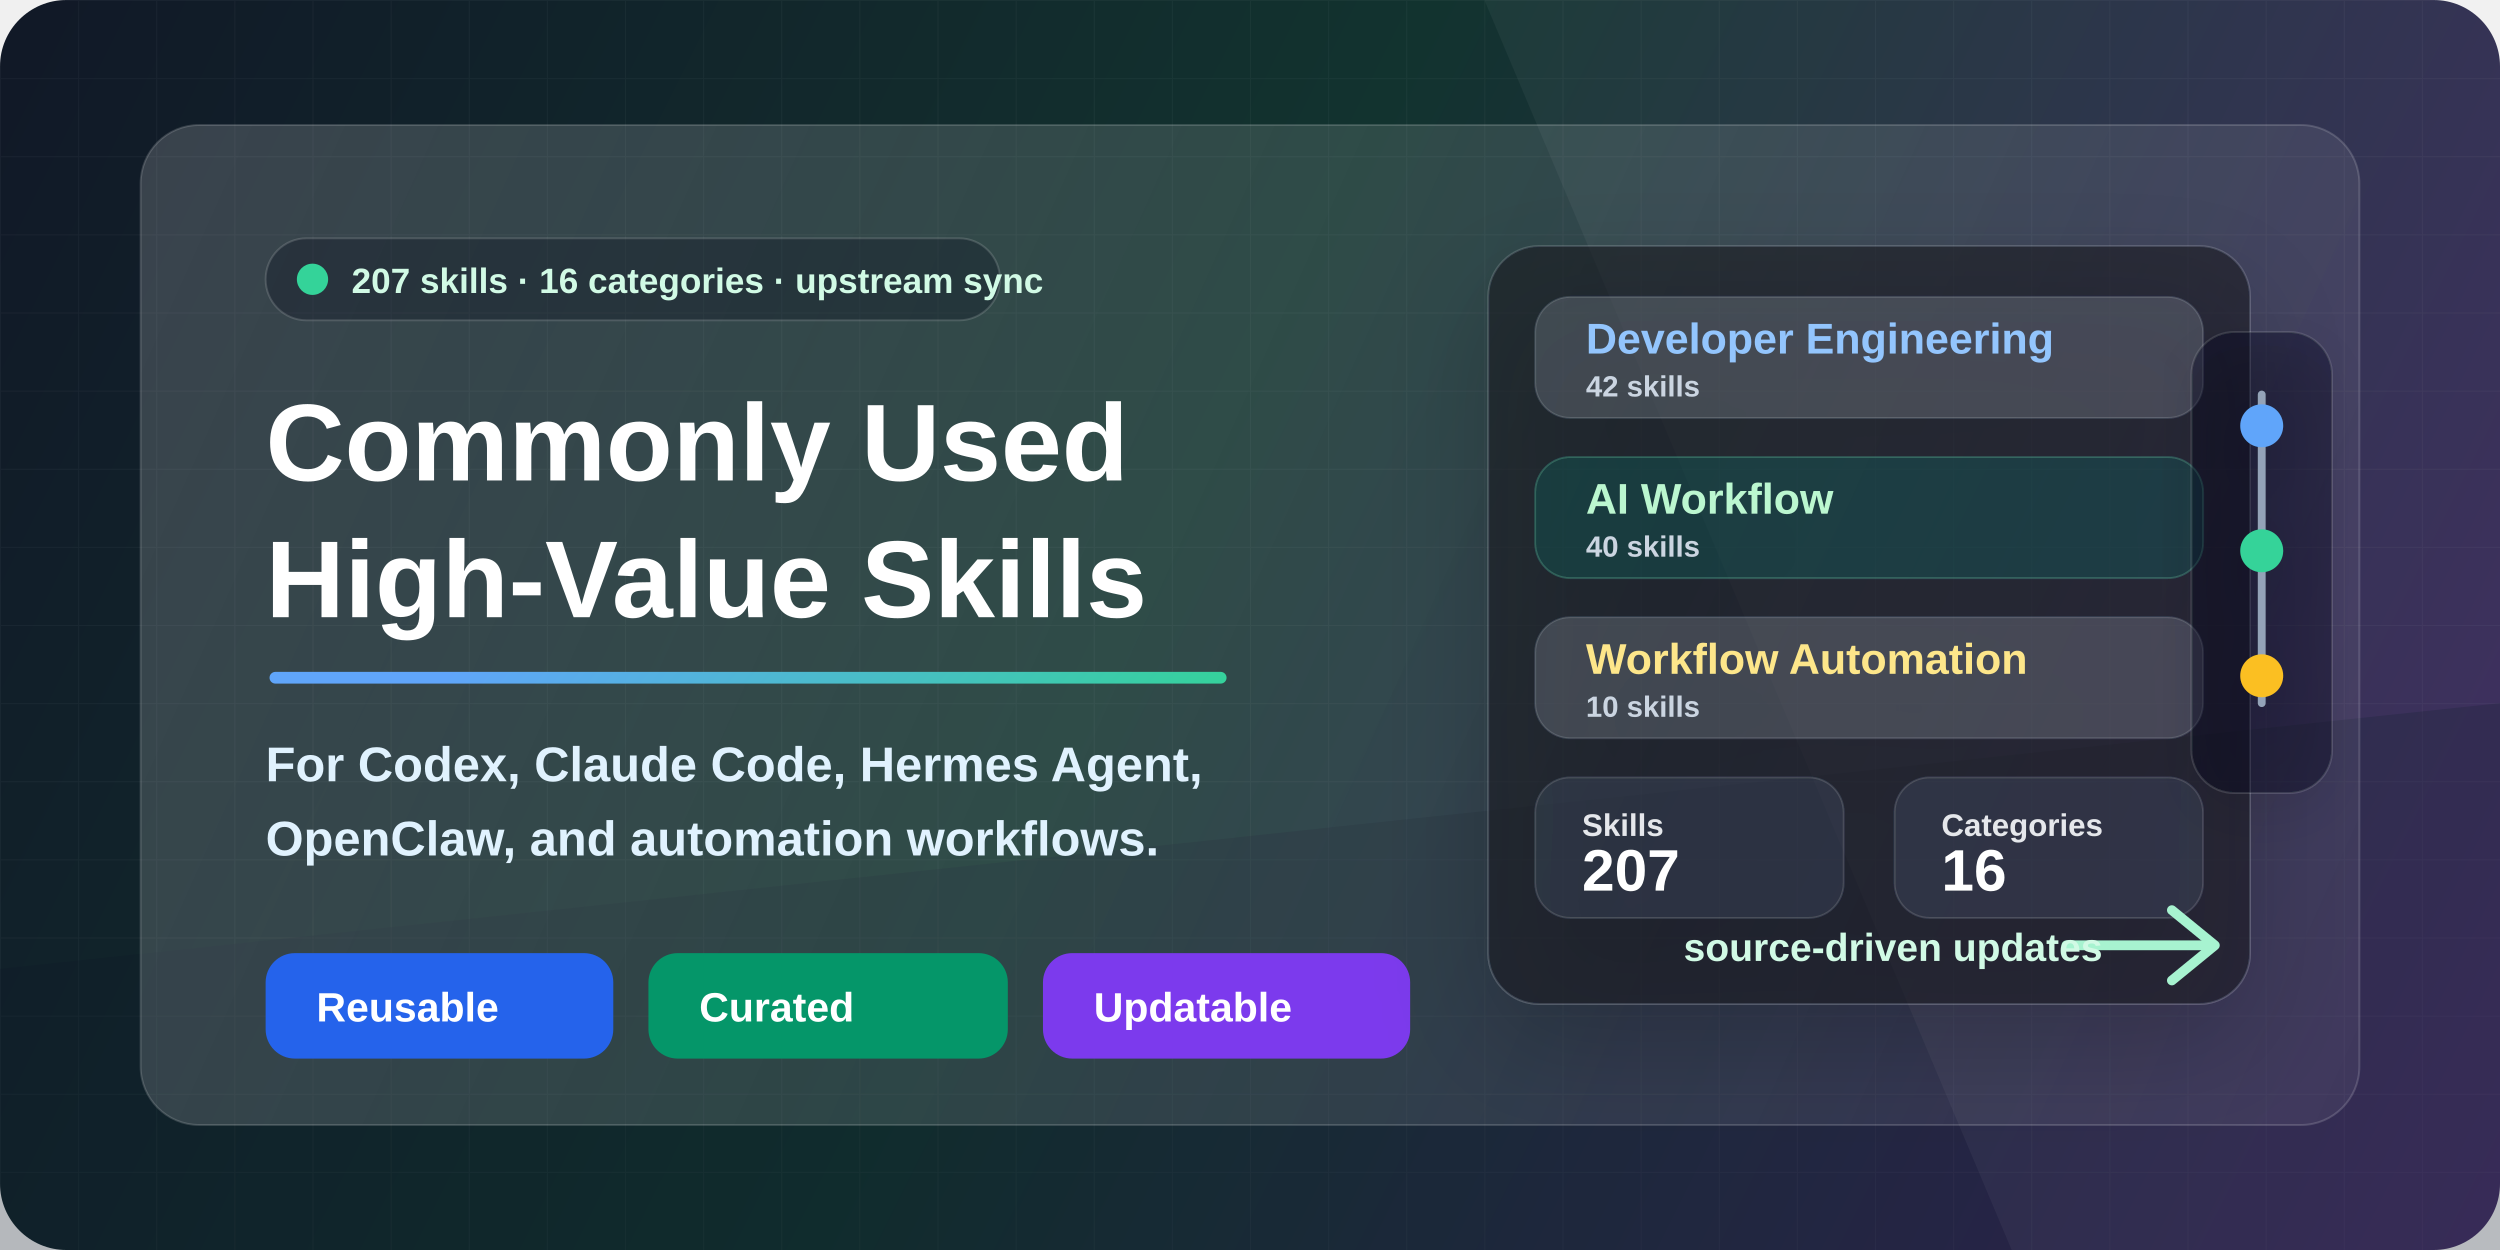
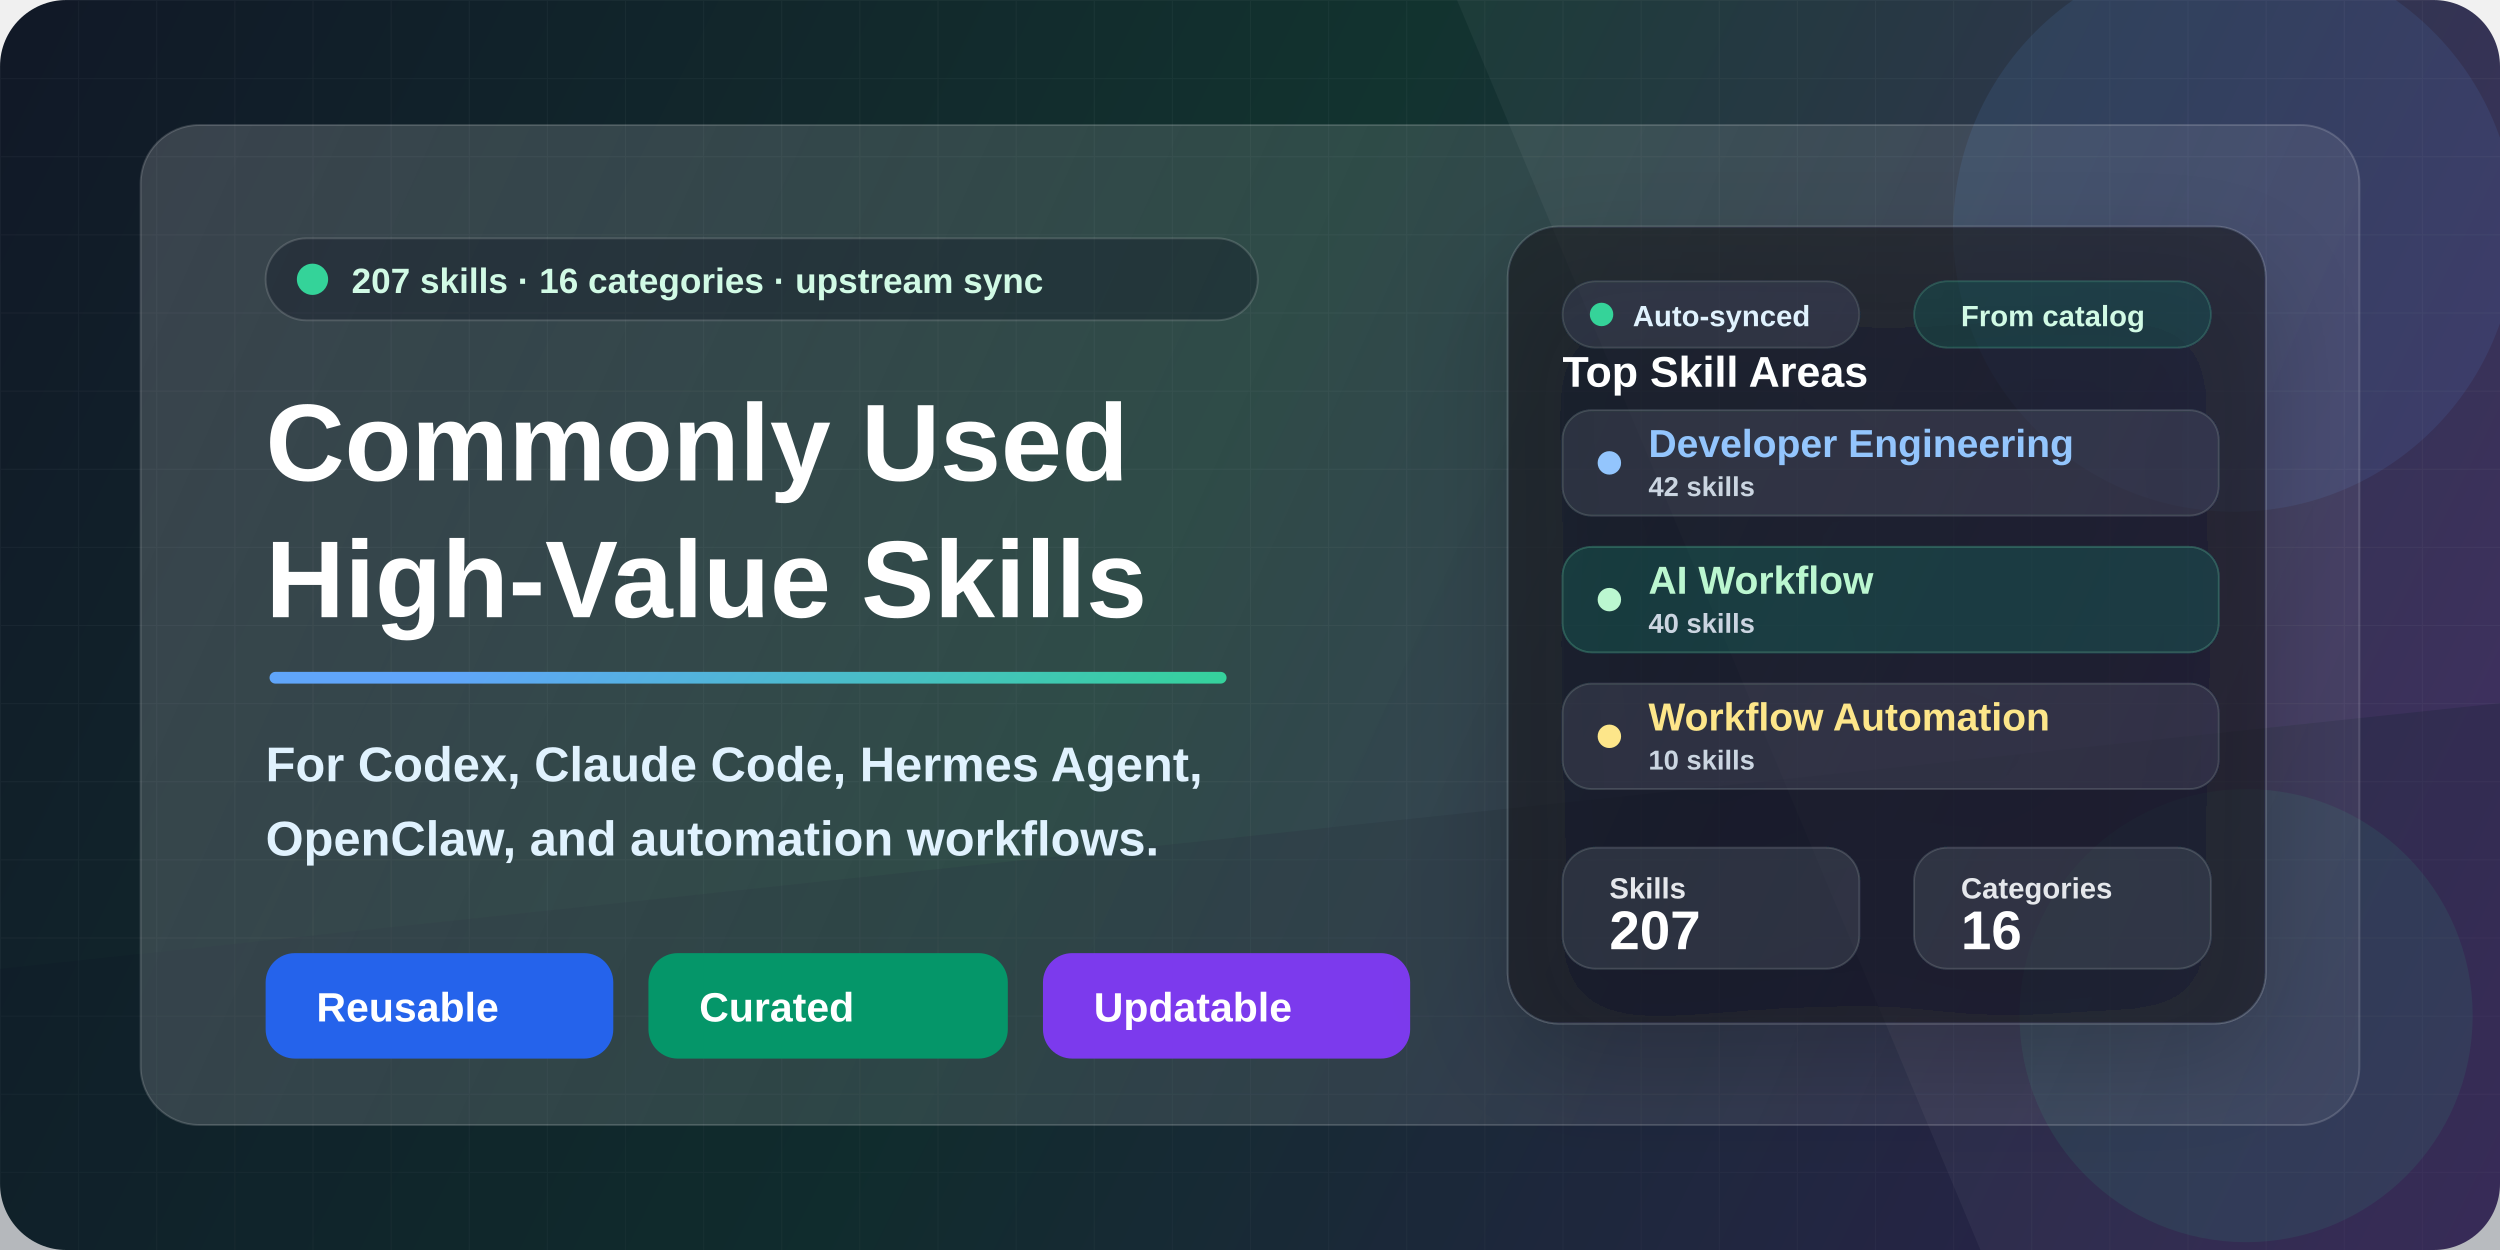
<svg xmlns="http://www.w3.org/2000/svg" width="1280" height="640" viewBox="0 0 1280 640" fill="none">
  <defs>
    <linearGradient id="bg" x1="0" y1="0" x2="1280" y2="640" gradientUnits="userSpaceOnUse">
      <stop stop-color="#111827" />
      <stop offset="0.46" stop-color="#12332F" />
      <stop offset="1" stop-color="#3B255E" />
    </linearGradient>
    <linearGradient id="accent" x1="160" y1="146" x2="610" y2="540" gradientUnits="userSpaceOnUse">
      <stop stop-color="#60A5FA" />
      <stop offset="0.52" stop-color="#34D399" />
      <stop offset="1" stop-color="#FBBF24" />
    </linearGradient>
    <linearGradient id="panel" x1="86" y1="70" x2="1198" y2="568" gradientUnits="userSpaceOnUse">
      <stop stop-color="#FFFFFF" stop-opacity="0.17" />
      <stop offset="1" stop-color="#FFFFFF" stop-opacity="0.06" />
    </linearGradient>
    <linearGradient id="card" x1="728" y1="152" x2="1138" y2="516" gradientUnits="userSpaceOnUse">
      <stop stop-color="#FFFFFF" stop-opacity="0.16" />
      <stop offset="1" stop-color="#FFFFFF" stop-opacity="0.08" />
    </linearGradient>
    <pattern id="grid" width="40" height="40" patternUnits="userSpaceOnUse">
      <path d="M40 0H0V40" stroke="#FFFFFF" stroke-opacity="0.10" stroke-width="1" />
    </pattern>
    <filter id="softShadow" x="-20%" y="-20%" width="140%" height="140%" color-interpolation-filters="sRGB">
      <feDropShadow dx="0" dy="22" stdDeviation="28" flood-color="#020617" flood-opacity="0.32" />
    </filter>
    <filter id="smallShadow" x="-20%" y="-20%" width="140%" height="140%" color-interpolation-filters="sRGB">
      <feDropShadow dx="0" dy="10" stdDeviation="14" flood-color="#020617" flood-opacity="0.22" />
    </filter>
  </defs>
  <rect width="1280" height="640" rx="34" fill="url(#bg)" />
  <rect width="1280" height="640" rx="34" fill="url(#grid)" opacity="0.34" />
  <path d="M0 496L1280 360V640H0V496Z" fill="#0F172A" fill-opacity="0.26" />
-   <path d="M830 0H1280V640H1030L760 0H830Z" fill="#FFFFFF" fill-opacity="0.045" />
+   <path d="M822 0H1280V640H1014L746 0H822Z" fill="#FFFFFF" fill-opacity="0.045" />
+   <circle cx="1144" cy="118" r="144" fill="#60A5FA" fill-opacity="0.10" />
+   <circle cx="1150" cy="520" r="116" fill="#34D399" fill-opacity="0.09" />
  <rect x="72" y="64" width="1136" height="512" rx="30" fill="url(#panel)" stroke="#FFFFFF" stroke-opacity="0.16" />
  <g transform="translate(136 122)">
-     <rect x="0" y="0" width="376" height="42" rx="21" fill="#020617" fill-opacity="0.28" stroke="#FFFFFF" stroke-opacity="0.15" />
+     <rect x="0" y="0" width="508" height="42" rx="21" fill="#020617" fill-opacity="0.28" stroke="#FFFFFF" stroke-opacity="0.15" />
    <circle cx="24" cy="21" r="8" fill="#34D399" />
    <text x="44" y="28" fill="#D1FAE5" font-family="Segoe UI, Arial, sans-serif" font-size="18" font-weight="700">
      207 skills · 16 categories · upstream sync
    </text>
    <text x="0" y="124" fill="#FFFFFF" font-family="Segoe UI, Arial, sans-serif" font-size="56" font-weight="850">
      Commonly Used
    </text>
    <text x="0" y="194" fill="#FFFFFF" font-family="Segoe UI, Arial, sans-serif" font-size="56" font-weight="850">
      High-Value Skills
    </text>
    <rect x="2" y="222" width="490" height="6" rx="3" fill="url(#accent)" />
    <text x="0" y="278" fill="#E0F2FE" font-family="Segoe UI, Arial, sans-serif" font-size="25" font-weight="650">
      For Codex, Claude Code, Hermes Agent,
    </text>
    <text x="0" y="316" fill="#E0F2FE" font-family="Segoe UI, Arial, sans-serif" font-size="25" font-weight="650">
      OpenClaw, and automation workflows.
    </text>
    <g transform="translate(0 366)">
      <rect x="0" y="0" width="178" height="54" rx="15" fill="#2563EB" />
      <text x="26" y="35" fill="#FFFFFF" font-family="Segoe UI, Arial, sans-serif" font-size="21" font-weight="800">
        Reusable
      </text>
      <rect x="196" y="0" width="184" height="54" rx="15" fill="#059669" />
      <text x="222" y="35" fill="#FFFFFF" font-family="Segoe UI, Arial, sans-serif" font-size="21" font-weight="800">
        Curated
      </text>
      <rect x="398" y="0" width="188" height="54" rx="15" fill="#7C3AED" />
      <text x="424" y="35" fill="#FFFFFF" font-family="Segoe UI, Arial, sans-serif" font-size="21" font-weight="800">
        Updatable
      </text>
    </g>
  </g>
-   <g transform="translate(762 126)" filter="url(#softShadow)">
-     <rect x="0" y="0" width="390" height="388" rx="26" fill="#0B1120" fill-opacity="0.56" stroke="#FFFFFF" stroke-opacity="0.15" />
-     <rect x="24" y="26" width="342" height="62" rx="18" fill="url(#card)" stroke="#FFFFFF" stroke-opacity="0.14" />
-     <text x="50" y="55" fill="#93C5FD" font-family="Segoe UI, Arial, sans-serif" font-size="22" font-weight="800">
+   <g transform="translate(772 116)" filter="url(#softShadow)">
+     <rect x="0" y="0" width="388" height="408" rx="26" fill="#0B1120" fill-opacity="0.60" stroke="#FFFFFF" stroke-opacity="0.15" />
+     <rect x="28" y="28" width="152" height="34" rx="17" fill="#FFFFFF" fill-opacity="0.08" stroke="#FFFFFF" stroke-opacity="0.12" />
+     <circle cx="48" cy="45" r="6" fill="#34D399" />
+     <text x="64" y="51" fill="#E0F2FE" font-family="Segoe UI, Arial, sans-serif" font-size="15" font-weight="800">
+       Auto-synced
+     </text>
+     <rect x="208" y="28" width="152" height="34" rx="17" fill="#34D399" fill-opacity="0.12" stroke="#6EE7B7" stroke-opacity="0.20" />
+     <text x="232" y="51" fill="#D1FAE5" font-family="Segoe UI, Arial, sans-serif" font-size="15" font-weight="800">
+       From catalog
+     </text>
+     <text x="28" y="82" fill="#FFFFFF" font-family="Segoe UI, Arial, sans-serif" font-size="22" font-weight="850">
+       Top Skill Areas
+     </text>
+     <rect x="28" y="94" width="336" height="54" rx="15" fill="#FFFFFF" fill-opacity="0.08" stroke="#FFFFFF" stroke-opacity="0.13" />
+     <circle cx="52" cy="121" r="6" fill="#93C5FD" />
+     <text x="72" y="118" fill="#93C5FD" font-family="Segoe UI, Arial, sans-serif" font-size="20" font-weight="800">
      Developer Engineering
    </text>
-     <text x="50" y="77" fill="#CBD5E1" font-family="Segoe UI, Arial, sans-serif" font-size="15" font-weight="700">
+     <text x="72" y="138" fill="#CBD5E1" font-family="Segoe UI, Arial, sans-serif" font-size="14" font-weight="700">
      42 skills
    </text>
-     <rect x="24" y="108" width="342" height="62" rx="18" fill="#34D399" fill-opacity="0.14" stroke="#6EE7B7" stroke-opacity="0.24" />
-     <text x="50" y="137" fill="#BBF7D0" font-family="Segoe UI, Arial, sans-serif" font-size="22" font-weight="800">
+     <rect x="28" y="164" width="336" height="54" rx="15" fill="#34D399" fill-opacity="0.13" stroke="#6EE7B7" stroke-opacity="0.24" />
+     <circle cx="52" cy="191" r="6" fill="#BBF7D0" />
+     <text x="72" y="188" fill="#BBF7D0" font-family="Segoe UI, Arial, sans-serif" font-size="20" font-weight="800">
      AI Workflow
    </text>
-     <text x="50" y="159" fill="#CBD5E1" font-family="Segoe UI, Arial, sans-serif" font-size="15" font-weight="700">
+     <text x="72" y="208" fill="#CBD5E1" font-family="Segoe UI, Arial, sans-serif" font-size="14" font-weight="700">
      40 skills
    </text>
-     <rect x="24" y="190" width="342" height="62" rx="18" fill="url(#card)" stroke="#FFFFFF" stroke-opacity="0.14" />
-     <text x="50" y="219" fill="#FDE68A" font-family="Segoe UI, Arial, sans-serif" font-size="22" font-weight="800">
+     <rect x="28" y="234" width="336" height="54" rx="15" fill="#FFFFFF" fill-opacity="0.08" stroke="#FFFFFF" stroke-opacity="0.13" />
+     <circle cx="52" cy="261" r="6" fill="#FDE68A" />
+     <text x="72" y="258" fill="#FDE68A" font-family="Segoe UI, Arial, sans-serif" font-size="20" font-weight="800">
      Workflow Automation
    </text>
-     <text x="50" y="241" fill="#CBD5E1" font-family="Segoe UI, Arial, sans-serif" font-size="15" font-weight="700">
+     <text x="72" y="278" fill="#CBD5E1" font-family="Segoe UI, Arial, sans-serif" font-size="14" font-weight="700">
      10 skills
    </text>
-     <rect x="24" y="272" width="158" height="72" rx="18" fill="#FFFFFF" fill-opacity="0.09" stroke="#FFFFFF" stroke-opacity="0.13" />
-     <text x="48" y="302" fill="#E5E7EB" font-family="Segoe UI, Arial, sans-serif" font-size="16" font-weight="700">
+     <rect x="28" y="318" width="152" height="62" rx="17" fill="#FFFFFF" fill-opacity="0.09" stroke="#FFFFFF" stroke-opacity="0.13" />
+     <text x="52" y="344" fill="#E5E7EB" font-family="Segoe UI, Arial, sans-serif" font-size="15" font-weight="700">
      Skills
    </text>
-     <text x="48" y="330" fill="#FFFFFF" font-family="Segoe UI, Arial, sans-serif" font-size="30" font-weight="850">
+     <text x="52" y="370" fill="#FFFFFF" font-family="Segoe UI, Arial, sans-serif" font-size="28" font-weight="850">
      207
    </text>
-     <rect x="208" y="272" width="158" height="72" rx="18" fill="#FFFFFF" fill-opacity="0.09" stroke="#FFFFFF" stroke-opacity="0.13" />
-     <text x="232" y="302" fill="#E5E7EB" font-family="Segoe UI, Arial, sans-serif" font-size="16" font-weight="700">
+     <rect x="208" y="318" width="152" height="62" rx="17" fill="#FFFFFF" fill-opacity="0.09" stroke="#FFFFFF" stroke-opacity="0.13" />
+     <text x="232" y="344" fill="#E5E7EB" font-family="Segoe UI, Arial, sans-serif" font-size="15" font-weight="700">
      Categories
    </text>
-     <text x="232" y="330" fill="#FFFFFF" font-family="Segoe UI, Arial, sans-serif" font-size="30" font-weight="850">
+     <text x="232" y="370" fill="#FFFFFF" font-family="Segoe UI, Arial, sans-serif" font-size="28" font-weight="850">
      16
    </text>
  </g>
-   <g transform="translate(1122 170)" filter="url(#smallShadow)">
-     <rect x="0" y="0" width="72" height="236" rx="22" fill="#020617" fill-opacity="0.38" stroke="#FFFFFF" stroke-opacity="0.12" />
-     <path d="M36 32V190" stroke="#94A3B8" stroke-width="4" stroke-linecap="round" />
-     <circle cx="36" cy="48" r="11" fill="#60A5FA" />
-     <circle cx="36" cy="112" r="11" fill="#34D399" />
-     <circle cx="36" cy="176" r="11" fill="#FBBF24" />
-   </g>
-   <g transform="translate(1058 456)">
-     <path d="M0 28H74" stroke="#A7F3D0" stroke-width="5" stroke-linecap="round" />
-     <path d="M54 10L76 28L54 46" stroke="#A7F3D0" stroke-width="5" stroke-linecap="round" stroke-linejoin="round" />
-     <text x="-196" y="36" fill="#D1FAE5" font-family="Segoe UI, Arial, sans-serif" font-size="20" font-weight="750">
-       source-driven updates
-     </text>
-   </g>
</svg>
